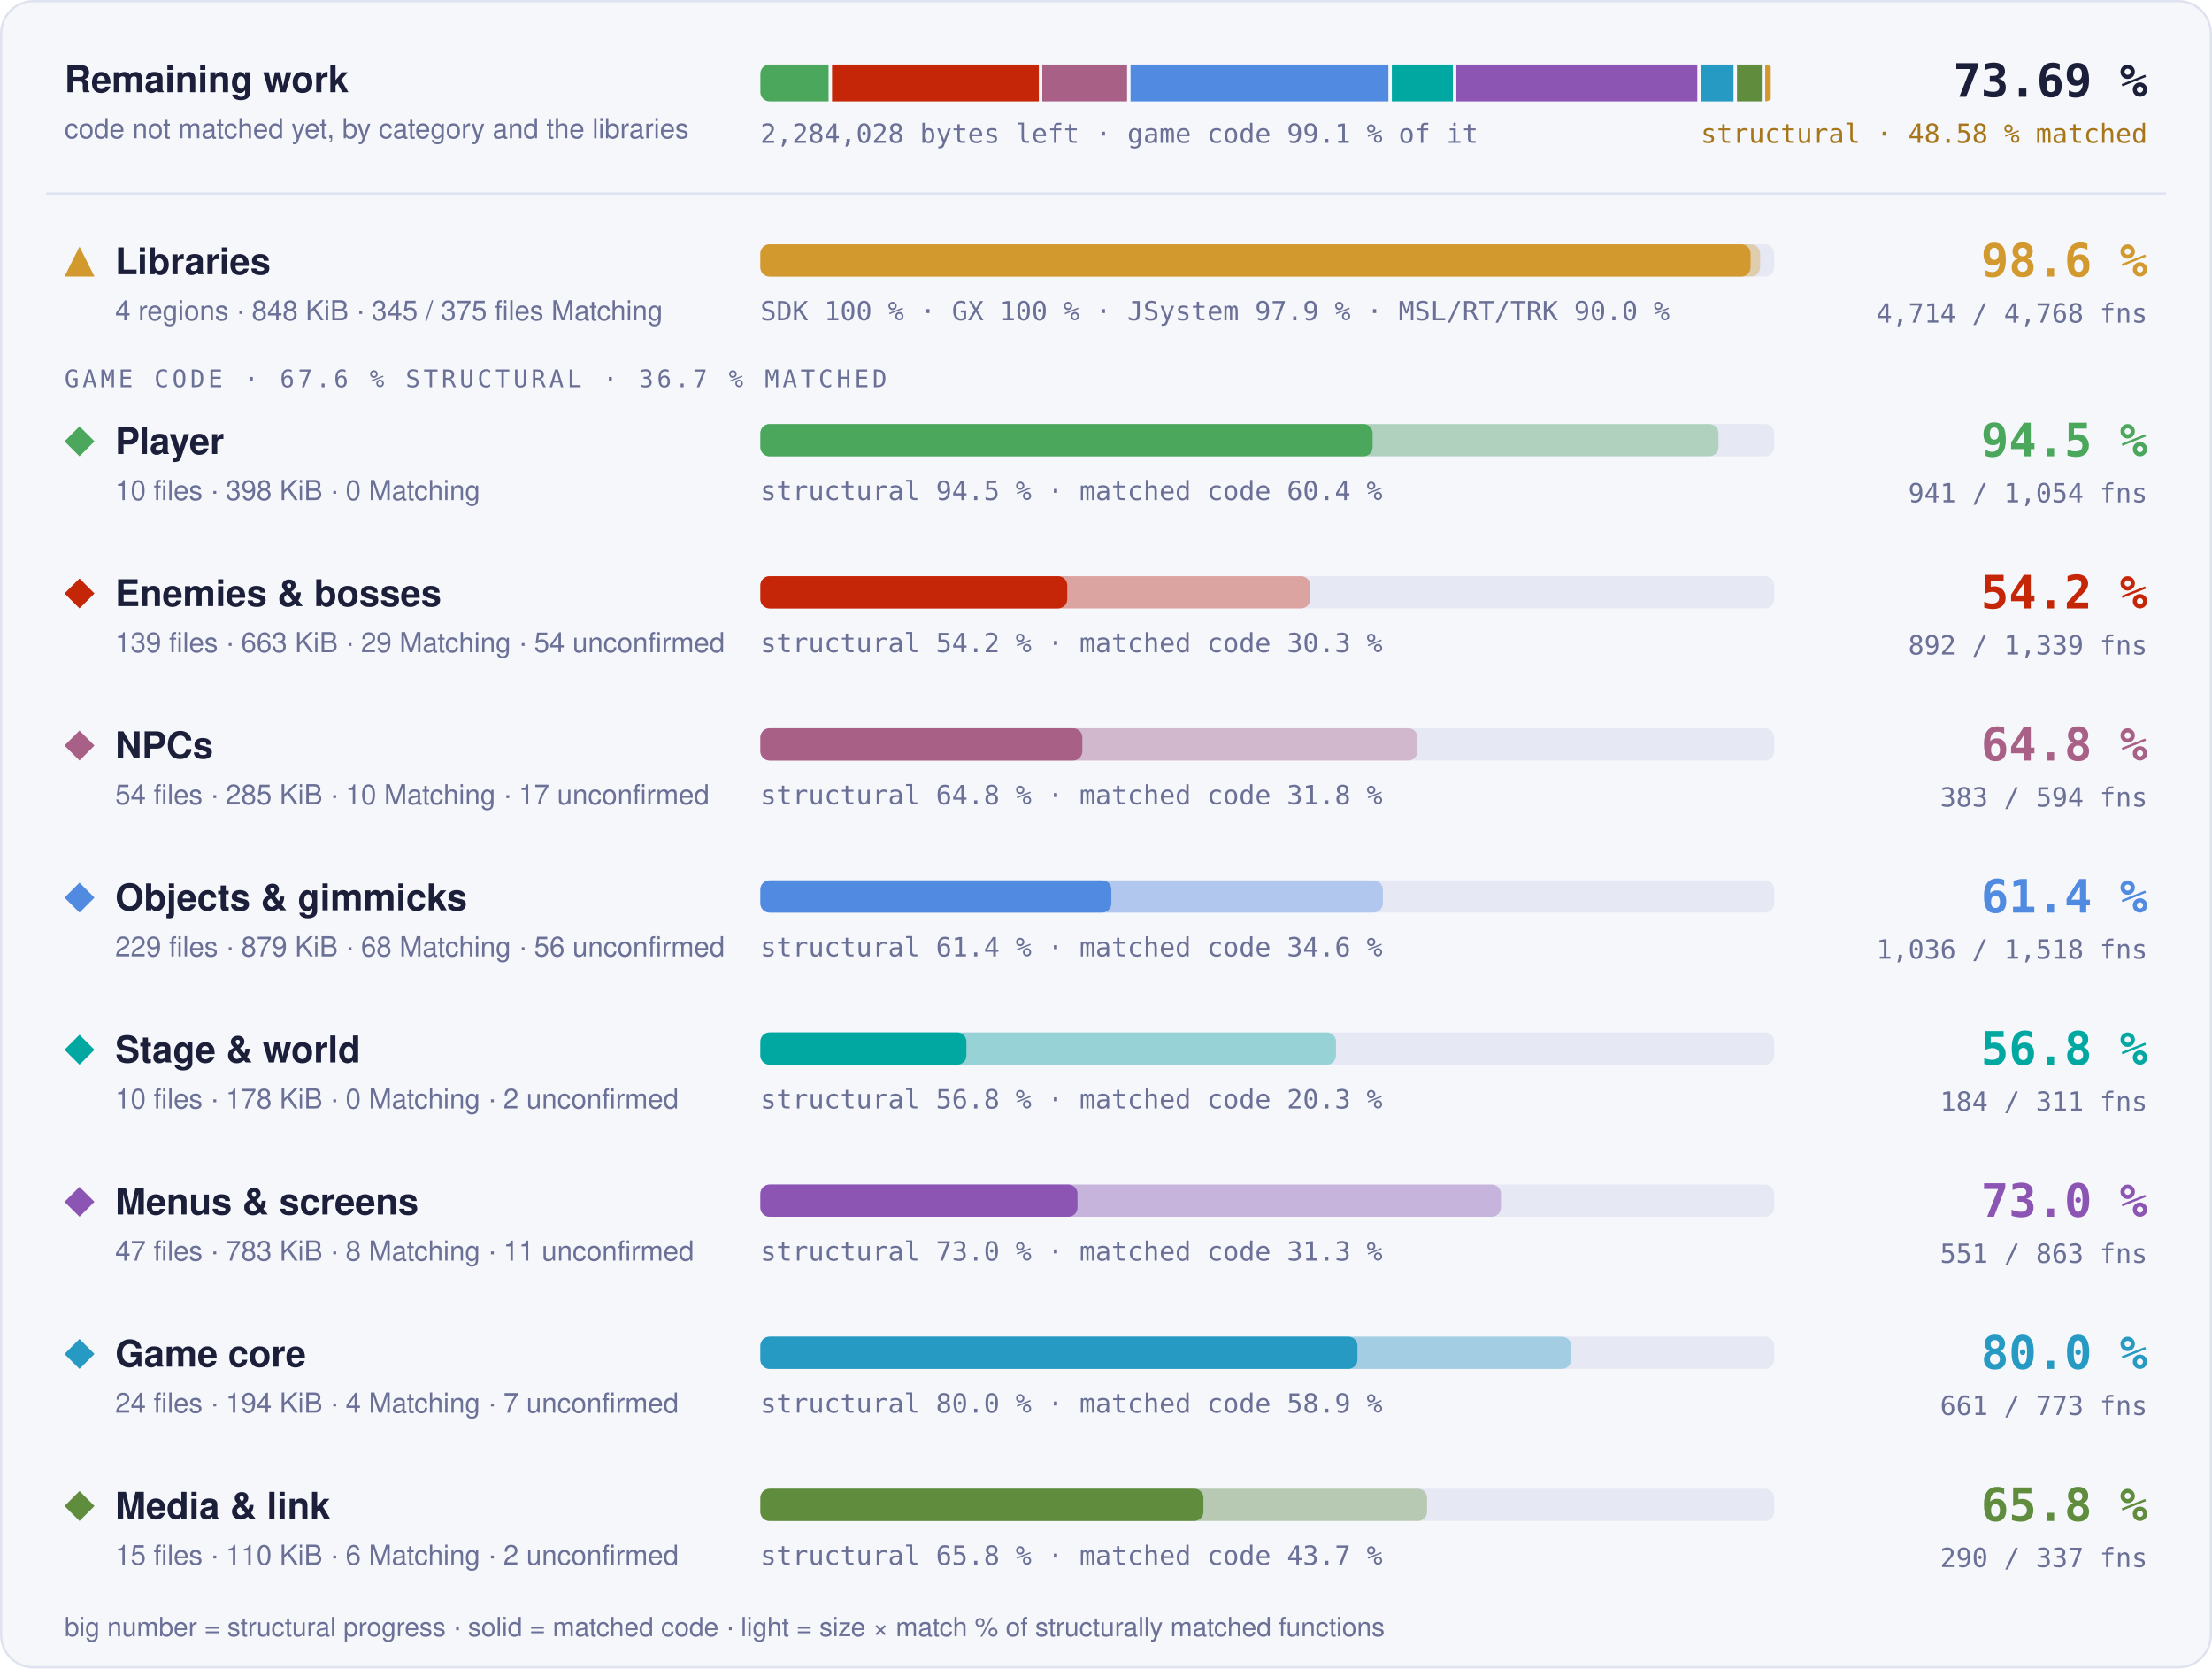
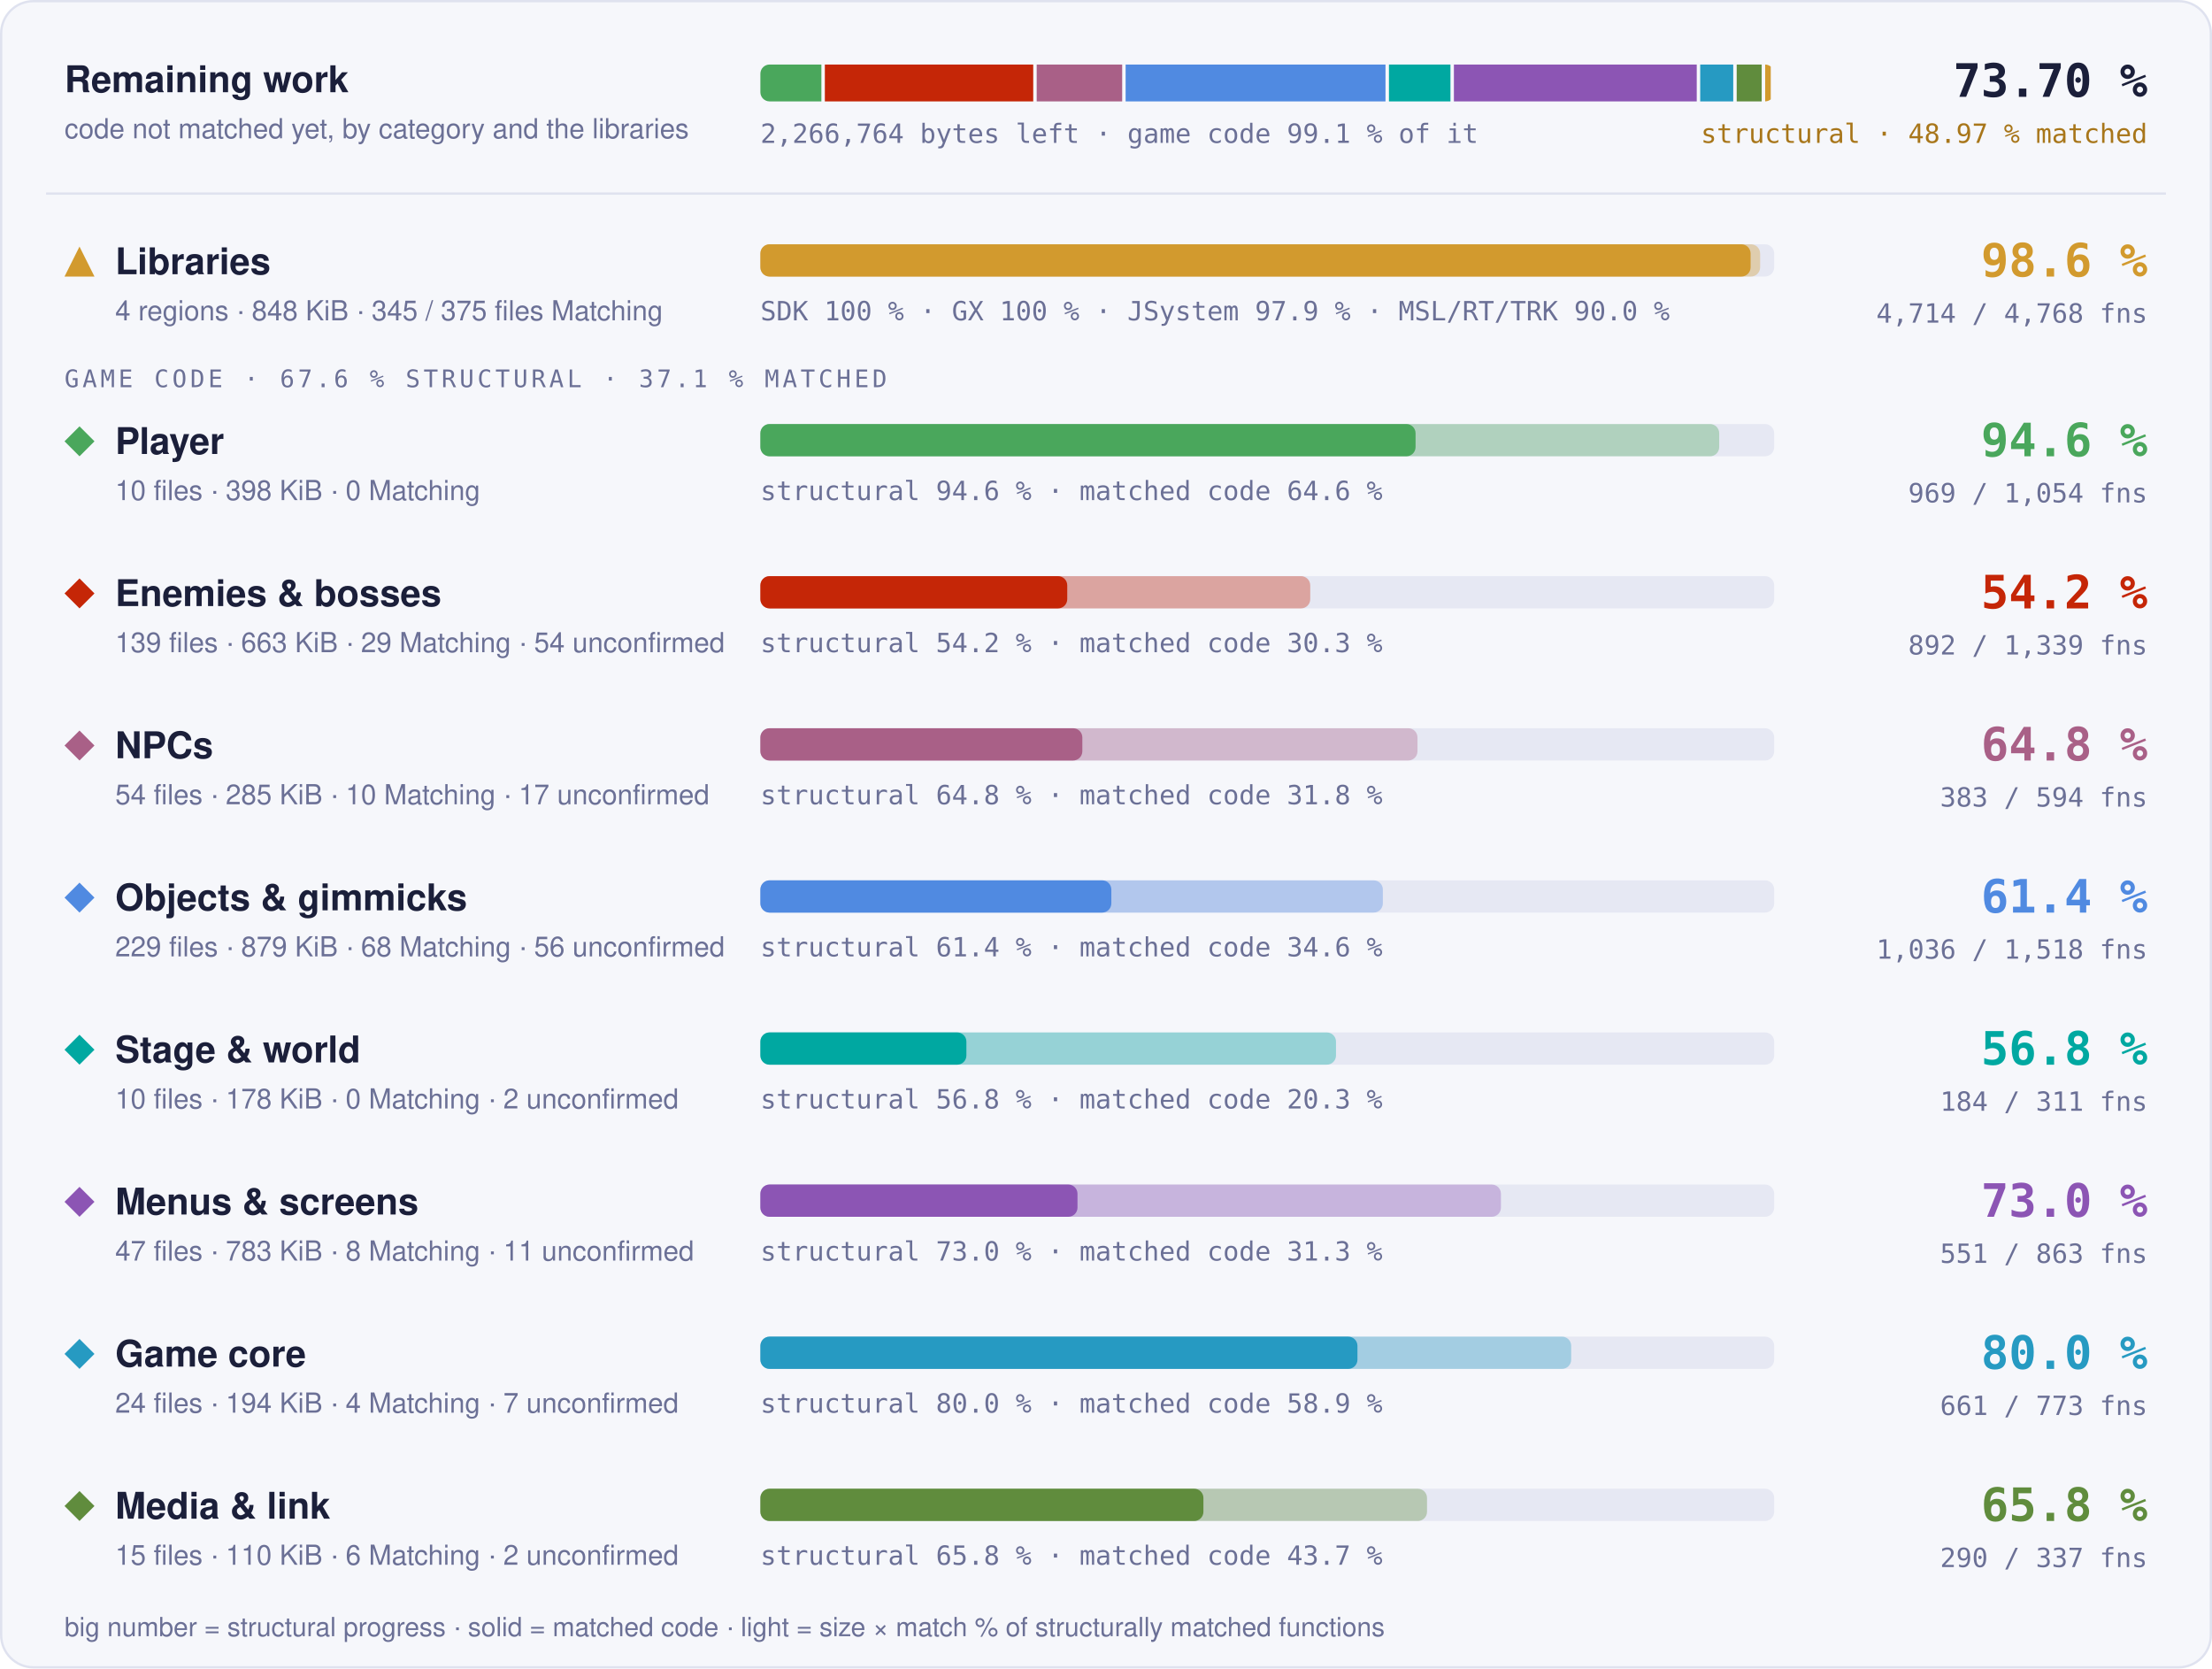
- <svg xmlns="http://www.w3.org/2000/svg" width="960" height="724" viewBox="0 0 960 724" role="img" aria-label="Progress overview: Libraries 98.6 % structural, 97.7 % matched code, 4714 of 4768 functions; Player 94.5 % structural, 60.4 % matched code, 941 of 1054 functions; Enemies &amp; bosses 54.2 % structural, 30.3 % matched code, 892 of 1339 functions; NPCs 64.8 % structural, 31.8 % matched code, 383 of 594 functions; Objects &amp; gimmicks 61.4 % structural, 34.6 % matched code, 1036 of 1518 functions; Stage &amp; world 56.8 % structural, 20.3 % matched code, 184 of 311 functions; Menus &amp; screens 73.0 % structural, 31.3 % matched code, 551 of 863 functions; Game core 80.0 % structural, 58.9 % matched code, 661 of 773 functions; Media &amp; link 65.8 % structural, 43.7 % matched code, 290 of 337 functions">
+ <svg xmlns="http://www.w3.org/2000/svg" width="960" height="724" viewBox="0 0 960 724" role="img" aria-label="Progress overview: Libraries 98.6 % structural, 97.7 % matched code, 4714 of 4768 functions; Player 94.6 % structural, 64.6 % matched code, 969 of 1054 functions; Enemies &amp; bosses 54.2 % structural, 30.3 % matched code, 892 of 1339 functions; NPCs 64.8 % structural, 31.8 % matched code, 383 of 594 functions; Objects &amp; gimmicks 61.4 % structural, 34.6 % matched code, 1036 of 1518 functions; Stage &amp; world 56.8 % structural, 20.3 % matched code, 184 of 311 functions; Menus &amp; screens 73.0 % structural, 31.3 % matched code, 551 of 863 functions; Game core 80.0 % structural, 58.9 % matched code, 661 of 773 functions; Media &amp; link 65.8 % structural, 43.7 % matched code, 290 of 337 functions">
  <style>text { font-family: -apple-system, BlinkMacSystemFont, 'Segoe UI', Helvetica, Arial, sans-serif; } .mono { font-family: ui-monospace, SFMono-Regular, 'SF Mono', Menlo, Consolas, monospace; } .grow { transform-box: fill-box; transform-origin: 0 50%; animation: grow 1.4s cubic-bezier(.2,.8,.2,1) both; } @keyframes grow { from { transform: scaleX(0); } } @media (prefers-reduced-motion: reduce) { * { animation: none !important; } }</style>
  <rect x="0.5" y="0.5" width="959" height="723" rx="14" fill="#f6f7fb" stroke="#dfe2ef" />
  <text x="28" y="40" font-size="16" font-weight="700" fill="#1b1f3a">Remaining work</text>
  <text x="28" y="60" font-size="12" fill="#6b7096">code not matched yet, by category and the libraries</text>
  <clipPath id="rw">
    <rect x="330" y="28" width="440" height="16" rx="4" />
  </clipPath>
  <g clip-path="url(#rw)">
-     <rect class="grow" x="330.00" y="28" width="29.60" height="16" fill="#4aa75c" />
-     <rect class="grow" x="361.10" y="28" width="89.75" height="16" fill="#c52607" />
-     <rect class="grow" x="452.34" y="28" width="36.80" height="16" fill="#a96087" />
-     <rect class="grow" x="490.65" y="28" width="111.91" height="16" fill="#508ae1" />
-     <rect class="grow" x="604.06" y="28" width="26.48" height="16" fill="#00a8a1" />
-     <rect class="grow" x="632.04" y="28" width="104.58" height="16" fill="#8c55b4" />
-     <rect class="grow" x="738.12" y="28" width="14.22" height="16" fill="#269ac2" />
-     <rect class="grow" x="753.85" y="28" width="10.76" height="16" fill="#608c3d" />
-     <rect class="grow" x="766.10" y="28" width="2.40" height="16" fill="#d29a2e" />
+     <rect class="grow" x="330.00" y="28" width="26.48" height="16" fill="#4aa75c" />
+     <rect class="grow" x="357.98" y="28" width="90.44" height="16" fill="#c52607" />
+     <rect class="grow" x="449.92" y="28" width="37.10" height="16" fill="#a96087" />
+     <rect class="grow" x="488.52" y="28" width="112.78" height="16" fill="#508ae1" />
+     <rect class="grow" x="602.80" y="28" width="26.69" height="16" fill="#00a8a1" />
+     <rect class="grow" x="630.99" y="28" width="105.39" height="16" fill="#8c55b4" />
+     <rect class="grow" x="737.88" y="28" width="14.34" height="16" fill="#269ac2" />
+     <rect class="grow" x="753.72" y="28" width="10.85" height="16" fill="#608c3d" />
+     <rect class="grow" x="766.08" y="28" width="2.42" height="16" fill="#d29a2e" />
  </g>
-   <text x="330" y="62" class="mono" font-size="11.5" fill="#6b7096">2,284,028 bytes left · game code 99.1 % of it</text>
-   <text x="932" y="42" text-anchor="end" class="mono" font-size="20" font-weight="700" fill="#1b1f3a">73.69 %</text>
-   <text x="932" y="62" text-anchor="end" class="mono" font-size="11.5" fill="#a8761a">structural · 48.58 % matched</text>
+   <text x="330" y="62" class="mono" font-size="11.5" fill="#6b7096">2,266,764 bytes left · game code 99.1 % of it</text>
+   <text x="932" y="42" text-anchor="end" class="mono" font-size="20" font-weight="700" fill="#1b1f3a">73.70 %</text>
+   <text x="932" y="62" text-anchor="end" class="mono" font-size="11.5" fill="#a8761a">structural · 48.97 % matched</text>
  <line x1="20" x2="940" y1="84" y2="84" stroke="#dfe2ef" />
  <g fill="#d29a2e">
    <path d="M34.5 107L41 120L28 120Z" />
  </g>
  <text x="50" y="119" font-size="16" font-weight="700" fill="#1b1f3a">Libraries</text>
  <text x="50" y="139" font-size="12" fill="#6b7096">4 regions · 848 KiB · 345 / 375 files Matching</text>
  <rect x="330" y="106" width="440" height="14" rx="4" fill="#e6e8f3" />
  <rect class="grow" style="animation-delay:0.0s" x="330" y="106" width="433.89" height="14" rx="4" fill="#d29a2e" fill-opacity="0.35" />
  <rect class="grow" style="animation-delay:0.0s" x="330" y="106" width="429.75" height="14" rx="4" fill="#d29a2e" />
  <text x="330" y="139" class="mono" font-size="11.5" fill="#6b7096">SDK 100 % · GX 100 % · JSystem 97.9 % · MSL/RT/TRK 90.0 %</text>
  <text x="932" y="120" text-anchor="end" class="mono" font-size="20" font-weight="700" fill="#d29a2e">98.6 %</text>
  <text x="932" y="140" text-anchor="end" class="mono" font-size="11.5" fill="#6b7096">4,714 / 4,768 fns</text>
-   <text x="28" y="168" class="mono" font-size="10.5" letter-spacing="0.14em" fill="#6b7096">GAME CODE · 67.6 % STRUCTURAL · 36.7 % MATCHED</text>
+   <text x="28" y="168" class="mono" font-size="10.5" letter-spacing="0.14em" fill="#6b7096">GAME CODE · 67.6 % STRUCTURAL · 37.1 % MATCHED</text>
  <g fill="#4aa75c">
    <path d="M34.5 185L41 191.5L34.5 198L28 191.5Z" />
  </g>
  <text x="50" y="197" font-size="16" font-weight="700" fill="#1b1f3a">Player</text>
  <text x="50" y="217" font-size="12" fill="#6b7096">10 files · 398 KiB · 0 Matching</text>
  <rect x="330" y="184" width="440" height="14" rx="4" fill="#e6e8f3" />
-   <rect class="grow" style="animation-delay:0.1s" x="330" y="184" width="415.82" height="14" rx="4" fill="#4aa75c" fill-opacity="0.35" />
-   <rect class="grow" style="animation-delay:0.1s" x="330" y="184" width="265.71" height="14" rx="4" fill="#4aa75c" />
-   <text x="330" y="217" class="mono" font-size="11.5" fill="#6b7096">structural 94.5 % · matched code 60.4 %</text>
-   <text x="932" y="198" text-anchor="end" class="mono" font-size="20" font-weight="700" fill="#4aa75c">94.5 %</text>
-   <text x="932" y="218" text-anchor="end" class="mono" font-size="11.5" fill="#6b7096">941 / 1,054 fns</text>
+   <rect class="grow" style="animation-delay:0.1s" x="330" y="184" width="416.13" height="14" rx="4" fill="#4aa75c" fill-opacity="0.35" />
+   <rect class="grow" style="animation-delay:0.1s" x="330" y="184" width="284.35" height="14" rx="4" fill="#4aa75c" />
+   <text x="330" y="217" class="mono" font-size="11.5" fill="#6b7096">structural 94.6 % · matched code 64.6 %</text>
+   <text x="932" y="198" text-anchor="end" class="mono" font-size="20" font-weight="700" fill="#4aa75c">94.6 %</text>
+   <text x="932" y="218" text-anchor="end" class="mono" font-size="11.5" fill="#6b7096">969 / 1,054 fns</text>
  <g fill="#c52607">
    <path d="M34.5 251L41 257.5L34.5 264L28 257.5Z" />
  </g>
  <text x="50" y="263" font-size="16" font-weight="700" fill="#1b1f3a">Enemies &amp; bosses</text>
  <text x="50" y="283" font-size="12" fill="#6b7096">139 files · 663 KiB · 29 Matching · 54 unconfirmed</text>
  <rect x="330" y="250" width="440" height="14" rx="4" fill="#e6e8f3" />
  <rect class="grow" style="animation-delay:0.2s" x="330" y="250" width="238.64" height="14" rx="4" fill="#c52607" fill-opacity="0.35" />
  <rect class="grow" style="animation-delay:0.2s" x="330" y="250" width="133.18" height="14" rx="4" fill="#c52607" />
  <text x="330" y="283" class="mono" font-size="11.5" fill="#6b7096">structural 54.2 % · matched code 30.3 %</text>
  <text x="932" y="264" text-anchor="end" class="mono" font-size="20" font-weight="700" fill="#c52607">54.2 %</text>
  <text x="932" y="284" text-anchor="end" class="mono" font-size="11.5" fill="#6b7096">892 / 1,339 fns</text>
  <g fill="#a96087">
    <path d="M34.5 317L41 323.5L34.5 330L28 323.5Z" />
  </g>
  <text x="50" y="329" font-size="16" font-weight="700" fill="#1b1f3a">NPCs</text>
  <text x="50" y="349" font-size="12" fill="#6b7096">54 files · 285 KiB · 10 Matching · 17 unconfirmed</text>
  <rect x="330" y="316" width="440" height="14" rx="4" fill="#e6e8f3" />
  <rect class="grow" style="animation-delay:0.3s" x="330" y="316" width="285.18" height="14" rx="4" fill="#a96087" fill-opacity="0.35" />
  <rect class="grow" style="animation-delay:0.3s" x="330" y="316" width="139.73" height="14" rx="4" fill="#a96087" />
  <text x="330" y="349" class="mono" font-size="11.5" fill="#6b7096">structural 64.8 % · matched code 31.8 %</text>
  <text x="932" y="330" text-anchor="end" class="mono" font-size="20" font-weight="700" fill="#a96087">64.8 %</text>
  <text x="932" y="350" text-anchor="end" class="mono" font-size="11.5" fill="#6b7096">383 / 594 fns</text>
  <g fill="#508ae1">
    <path d="M34.5 383L41 389.5L34.5 396L28 389.5Z" />
  </g>
  <text x="50" y="395" font-size="16" font-weight="700" fill="#1b1f3a">Objects &amp; gimmicks</text>
  <text x="50" y="415" font-size="12" fill="#6b7096">229 files · 879 KiB · 68 Matching · 56 unconfirmed</text>
  <rect x="330" y="382" width="440" height="14" rx="4" fill="#e6e8f3" />
  <rect class="grow" style="animation-delay:0.4s" x="330" y="382" width="270.15" height="14" rx="4" fill="#508ae1" fill-opacity="0.35" />
  <rect class="grow" style="animation-delay:0.4s" x="330" y="382" width="152.32" height="14" rx="4" fill="#508ae1" />
  <text x="330" y="415" class="mono" font-size="11.5" fill="#6b7096">structural 61.4 % · matched code 34.6 %</text>
  <text x="932" y="396" text-anchor="end" class="mono" font-size="20" font-weight="700" fill="#508ae1">61.4 %</text>
  <text x="932" y="416" text-anchor="end" class="mono" font-size="11.5" fill="#6b7096">1,036 / 1,518 fns</text>
  <g fill="#00a8a1">
    <path d="M34.5 449L41 455.5L34.5 462L28 455.5Z" />
  </g>
  <text x="50" y="461" font-size="16" font-weight="700" fill="#1b1f3a">Stage &amp; world</text>
  <text x="50" y="481" font-size="12" fill="#6b7096">10 files · 178 KiB · 0 Matching · 2 unconfirmed</text>
  <rect x="330" y="448" width="440" height="14" rx="4" fill="#e6e8f3" />
  <rect class="grow" style="animation-delay:0.5s" x="330" y="448" width="249.82" height="14" rx="4" fill="#00a8a1" fill-opacity="0.35" />
  <rect class="grow" style="animation-delay:0.5s" x="330" y="448" width="89.41" height="14" rx="4" fill="#00a8a1" />
  <text x="330" y="481" class="mono" font-size="11.5" fill="#6b7096">structural 56.8 % · matched code 20.3 %</text>
  <text x="932" y="462" text-anchor="end" class="mono" font-size="20" font-weight="700" fill="#00a8a1">56.8 %</text>
  <text x="932" y="482" text-anchor="end" class="mono" font-size="11.5" fill="#6b7096">184 / 311 fns</text>
  <g fill="#8c55b4">
    <path d="M34.5 515L41 521.5L34.5 528L28 521.5Z" />
  </g>
  <text x="50" y="527" font-size="16" font-weight="700" fill="#1b1f3a">Menus &amp; screens</text>
  <text x="50" y="547" font-size="12" fill="#6b7096">47 files · 783 KiB · 8 Matching · 11 unconfirmed</text>
  <rect x="330" y="514" width="440" height="14" rx="4" fill="#e6e8f3" />
  <rect class="grow" style="animation-delay:0.6s" x="330" y="514" width="321.40" height="14" rx="4" fill="#8c55b4" fill-opacity="0.35" />
  <rect class="grow" style="animation-delay:0.6s" x="330" y="514" width="137.63" height="14" rx="4" fill="#8c55b4" />
  <text x="330" y="547" class="mono" font-size="11.5" fill="#6b7096">structural 73.0 % · matched code 31.3 %</text>
  <text x="932" y="528" text-anchor="end" class="mono" font-size="20" font-weight="700" fill="#8c55b4">73.0 %</text>
  <text x="932" y="548" text-anchor="end" class="mono" font-size="11.5" fill="#6b7096">551 / 863 fns</text>
  <g fill="#269ac2">
    <path d="M34.5 581L41 587.5L34.5 594L28 587.5Z" />
  </g>
  <text x="50" y="593" font-size="16" font-weight="700" fill="#1b1f3a">Game core</text>
  <text x="50" y="613" font-size="12" fill="#6b7096">24 files · 194 KiB · 4 Matching · 7 unconfirmed</text>
  <rect x="330" y="580" width="440" height="14" rx="4" fill="#e6e8f3" />
  <rect class="grow" style="animation-delay:0.7s" x="330" y="580" width="351.89" height="14" rx="4" fill="#269ac2" fill-opacity="0.35" />
  <rect class="grow" style="animation-delay:0.7s" x="330" y="580" width="259.13" height="14" rx="4" fill="#269ac2" />
  <text x="330" y="613" class="mono" font-size="11.5" fill="#6b7096">structural 80.0 % · matched code 58.9 %</text>
  <text x="932" y="594" text-anchor="end" class="mono" font-size="20" font-weight="700" fill="#269ac2">80.0 %</text>
  <text x="932" y="614" text-anchor="end" class="mono" font-size="11.5" fill="#6b7096">661 / 773 fns</text>
  <g fill="#608c3d">
    <path d="M34.5 647L41 653.5L34.5 660L28 653.5Z" />
  </g>
  <text x="50" y="659" font-size="16" font-weight="700" fill="#1b1f3a">Media &amp; link</text>
  <text x="50" y="679" font-size="12" fill="#6b7096">15 files · 110 KiB · 6 Matching · 2 unconfirmed</text>
  <rect x="330" y="646" width="440" height="14" rx="4" fill="#e6e8f3" />
  <rect class="grow" style="animation-delay:0.8s" x="330" y="646" width="289.32" height="14" rx="4" fill="#608c3d" fill-opacity="0.35" />
  <rect class="grow" style="animation-delay:0.8s" x="330" y="646" width="192.28" height="14" rx="4" fill="#608c3d" />
  <text x="330" y="679" class="mono" font-size="11.5" fill="#6b7096">structural 65.8 % · matched code 43.7 %</text>
  <text x="932" y="660" text-anchor="end" class="mono" font-size="20" font-weight="700" fill="#608c3d">65.8 %</text>
  <text x="932" y="680" text-anchor="end" class="mono" font-size="11.5" fill="#6b7096">290 / 337 fns</text>
  <text x="28" y="710" font-size="11.5" fill="#6b7096">big number = structural progress · solid = matched code · light = size × match % of structurally matched functions</text>
</svg>
